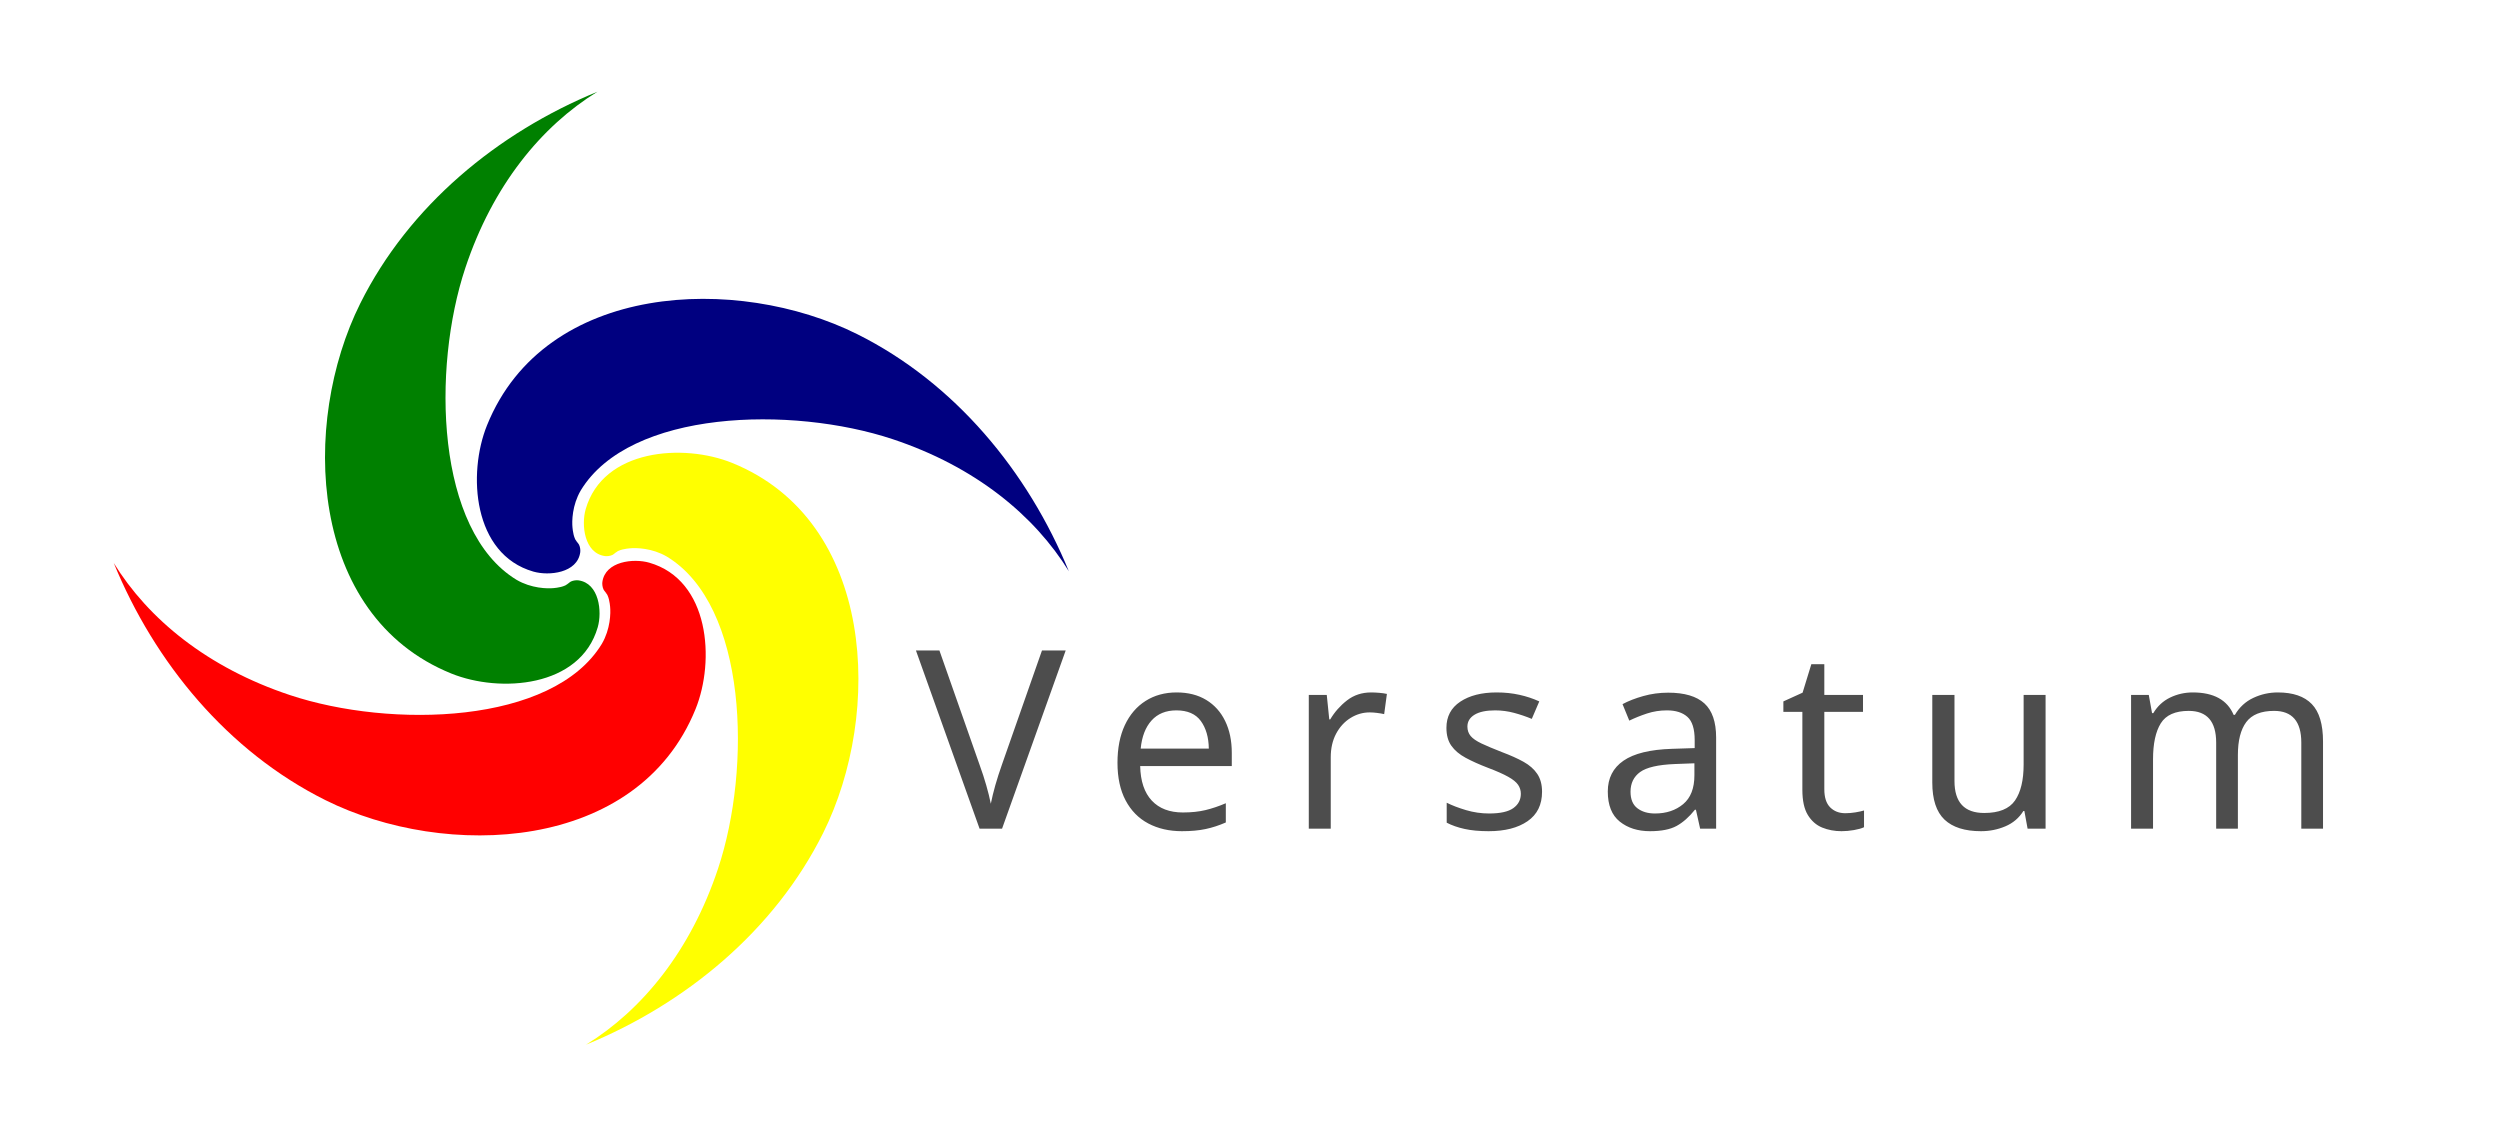
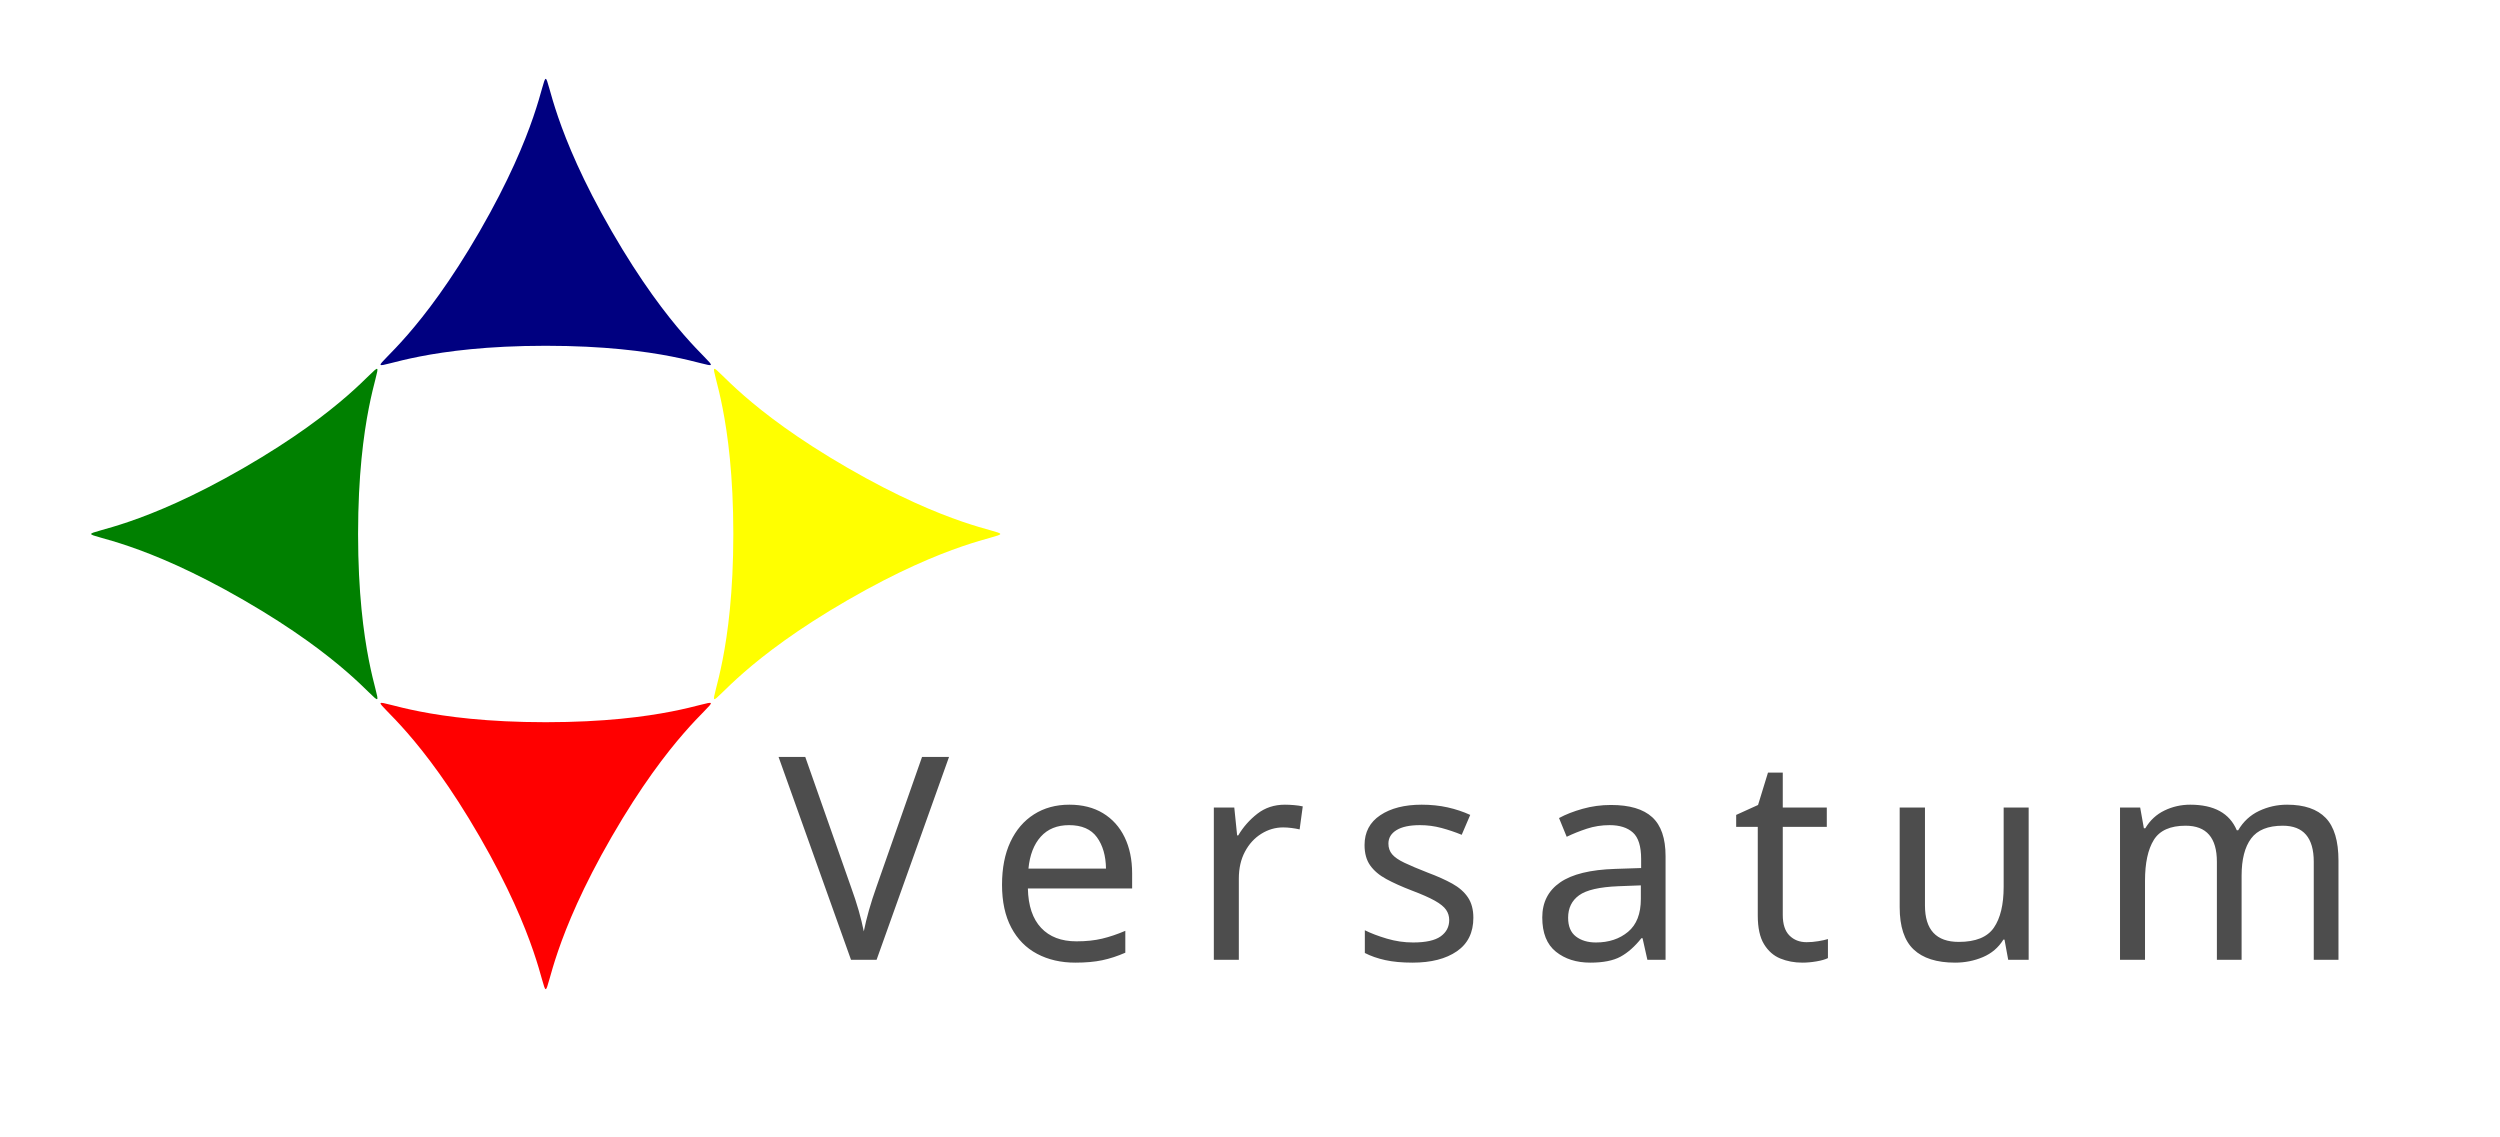
<svg xmlns="http://www.w3.org/2000/svg" id="svg2" height="500" width="1100" version="1.1" viewBox="0 0 1100 500">
-   <g id="layer1" transform="translate(0 -552.36)">
-     <g id="g4425" transform="matrix(1.0982 0 0 1.0982 -99.397 122.01)">
-       <g id="g4376" fill-rule="evenodd" transform="matrix(.71324 0 0 .71324 154.41 171.89)">
-         <path id="path3553" d="m-25.755 624.59c19.42 31.592 52.775 58.911 99.035 74.287 56.747 18.862 147.7 16.559 175.21-28.782 4.856-8.288 5.015-17.357 4.64-20.909-0.183-1.73-0.604-6.125-2.764-8.377-0.165-0.172-0.249-0.361-0.434-0.505l1.586 2.179c-0.755-1.664-1.58-1.844-2.099-2.952-0.636-1.359-0.788-3.114-0.638-4.197 1.615-11.645 17.504-13.379 26.344-10.835 33.927 9.764 37.034 54.967 26.01 82.218-32.617 80.63-140.6 84.725-207.9 51.183-54.86-27.344-95.941-77.138-118.97-133.32z" fill="#f00" />
-         <path id="path3562" d="m510.88 629.41c-19.42-31.59-52.77-58.91-99.03-74.29-56.75-18.86-147.7-16.56-175.21 28.79-4.856 8.288-5.015 17.357-4.64 20.909 0.183 1.73 0.604 6.125 2.764 8.377 0.165 0.172 0.249 0.361 0.434 0.505l-1.586-2.179c0.755 1.664 1.58 1.844 2.099 2.952 0.636 1.359 0.788 3.115 0.638 4.197-1.615 11.645-17.504 13.379-26.344 10.835-33.927-9.764-37.034-54.967-26.01-82.218 32.617-80.63 140.6-84.725 207.9-51.183 54.86 27.344 95.941 77.138 118.97 133.32z" fill="#000080" />
-         <path id="path4370" d="m246.09 359.89c-31.592 19.42-58.911 52.775-74.287 99.035-18.862 56.747-16.559 147.7 28.782 175.21 8.288 4.856 17.357 5.015 20.909 4.64 1.73-0.183 6.125-0.604 8.377-2.764 0.172-0.165 0.361-0.249 0.505-0.434l-2.179 1.586c1.664-0.755 1.844-1.58 2.952-2.099 1.359-0.636 3.114-0.788 4.197-0.638 11.645 1.615 13.379 17.504 10.835 26.344-9.764 33.927-54.967 37.034-82.218 26.01-80.624-32.63-84.719-140.62-51.18-207.91 27.35-54.86 77.14-95.94 133.32-118.97z" fill="#008000" />
-         <path id="path4372" d="m239.5 895.33c31.592-19.42 58.911-52.775 74.287-99.035 18.862-56.747 16.559-147.7-28.782-175.21-8.288-4.856-17.357-5.015-20.909-4.64-1.73 0.183-6.125 0.604-8.377 2.764-0.172 0.165-0.361 0.249-0.505 0.434l2.179-1.586c-1.664 0.755-1.844 1.58-2.952 2.099-1.359 0.636-3.115 0.788-4.197 0.638-11.645-1.615-13.379-17.504-10.835-26.344 9.764-33.927 54.967-37.034 82.218-26.01 80.63 32.617 84.725 140.6 51.183 207.9-27.344 54.86-77.138 95.941-133.32 118.97z" fill="#ff0" />
-       </g>
-       <text id="text4398" style="word-spacing:0px;letter-spacing:0px" line-height="125%" font-size="75px" y="723.889" x="457.485" font-family="sans-serif" xml:space="preserve" fill="#4d4d4d">
-         <tspan id="tspan4400" style="letter-spacing:17.25px" font-size="100px" dx="0" y="723.889" x="457.485" font-family="sans-serif" fill="#4d4d4d">Versatum</tspan>
-       </text>
+   <defs id="defs14" />
+   <text id="text4398" style="font-size:82.365px;line-height:125%;font-family:sans-serif;letter-spacing:0px;word-spacing:0px;fill:#4d4d4d" line-height="125%" font-size="75px" y="422.314" x="342.569" xml:space="preserve">
+     <tspan id="tspan4400" style="font-size:125px;font-family:sans-serif;letter-spacing:18.944px;fill:#4d4d4d" font-size="100px" dx="0" y="422.314" x="342.569">Versatum</tspan>
+   </text>
+   <g id="g4323">
+     <g transform="translate(0,0.04998842)" id="g4311">
+       <path style="opacity:1;fill:#000080;fill-opacity:1;fill-rule:nonzero;stroke:none;stroke-width:2;stroke-linecap:square;stroke-linejoin:bevel;stroke-miterlimit:4;stroke-dasharray:none;stroke-dashoffset:0;stroke-opacity:1" id="path4181" d="m 269.178,101.746 c 51.653,89.466 74.239,50.347 -29.068,50.347 -103.307,0 -80.721,39.119 -29.068,-50.347 51.653,-89.466 6.482,-89.466 58.135,0 z" />
+       <path d="m 269.178,-368.068 c 51.653,89.466 74.239,50.347 -29.068,50.347 -103.307,0 -80.721,39.119 -29.068,-50.347 51.653,-89.466 6.482,-89.466 58.135,0 z" id="path4183" style="opacity:1;fill:#ff0000;fill-opacity:1;fill-rule:nonzero;stroke:none;stroke-width:2;stroke-linecap:square;stroke-linejoin:bevel;stroke-miterlimit:4;stroke-dasharray:none;stroke-dashoffset:0;stroke-opacity:1" transform="scale(1,-1)" />
+     </g>
+     <g transform="matrix(0.6271587,0,0,0.6271587,24.2187,78.16766)" id="g4195">
+       <path style="opacity:1;fill:#ffff00;fill-opacity:1;fill-rule:nonzero;stroke:none;stroke-width:2;stroke-linecap:square;stroke-linejoin:bevel;stroke-miterlimit:4;stroke-dasharray:none;stroke-dashoffset:0;stroke-opacity:1" id="path4185" d="m 663.465,224.299 c 82.361,142.653 118.373,80.278 -46.348,80.278 -164.722,0 -128.709,62.376 -46.348,-80.278 82.361,-142.653 10.336,-142.653 92.697,0 z" transform="matrix(0,1,-1,0,780.445,-367.1172)" />
+       <path d="m 1013.015,-160.093 c 82.361,142.653 118.373,80.278 -46.348,80.278 -164.722,0 -128.709,62.376 -46.348,-80.278 82.361,-142.653 10.336,-142.653 92.697,0 z" id="path4187" style="opacity:1;fill:#008000;fill-opacity:1;fill-rule:nonzero;stroke:none;stroke-width:2;stroke-linecap:square;stroke-linejoin:bevel;stroke-miterlimit:4;stroke-dasharray:none;stroke-dashoffset:0;stroke-opacity:1" transform="matrix(0,1,1,0,292.4217,-716.6668)" />
    </g>
  </g>
</svg>
